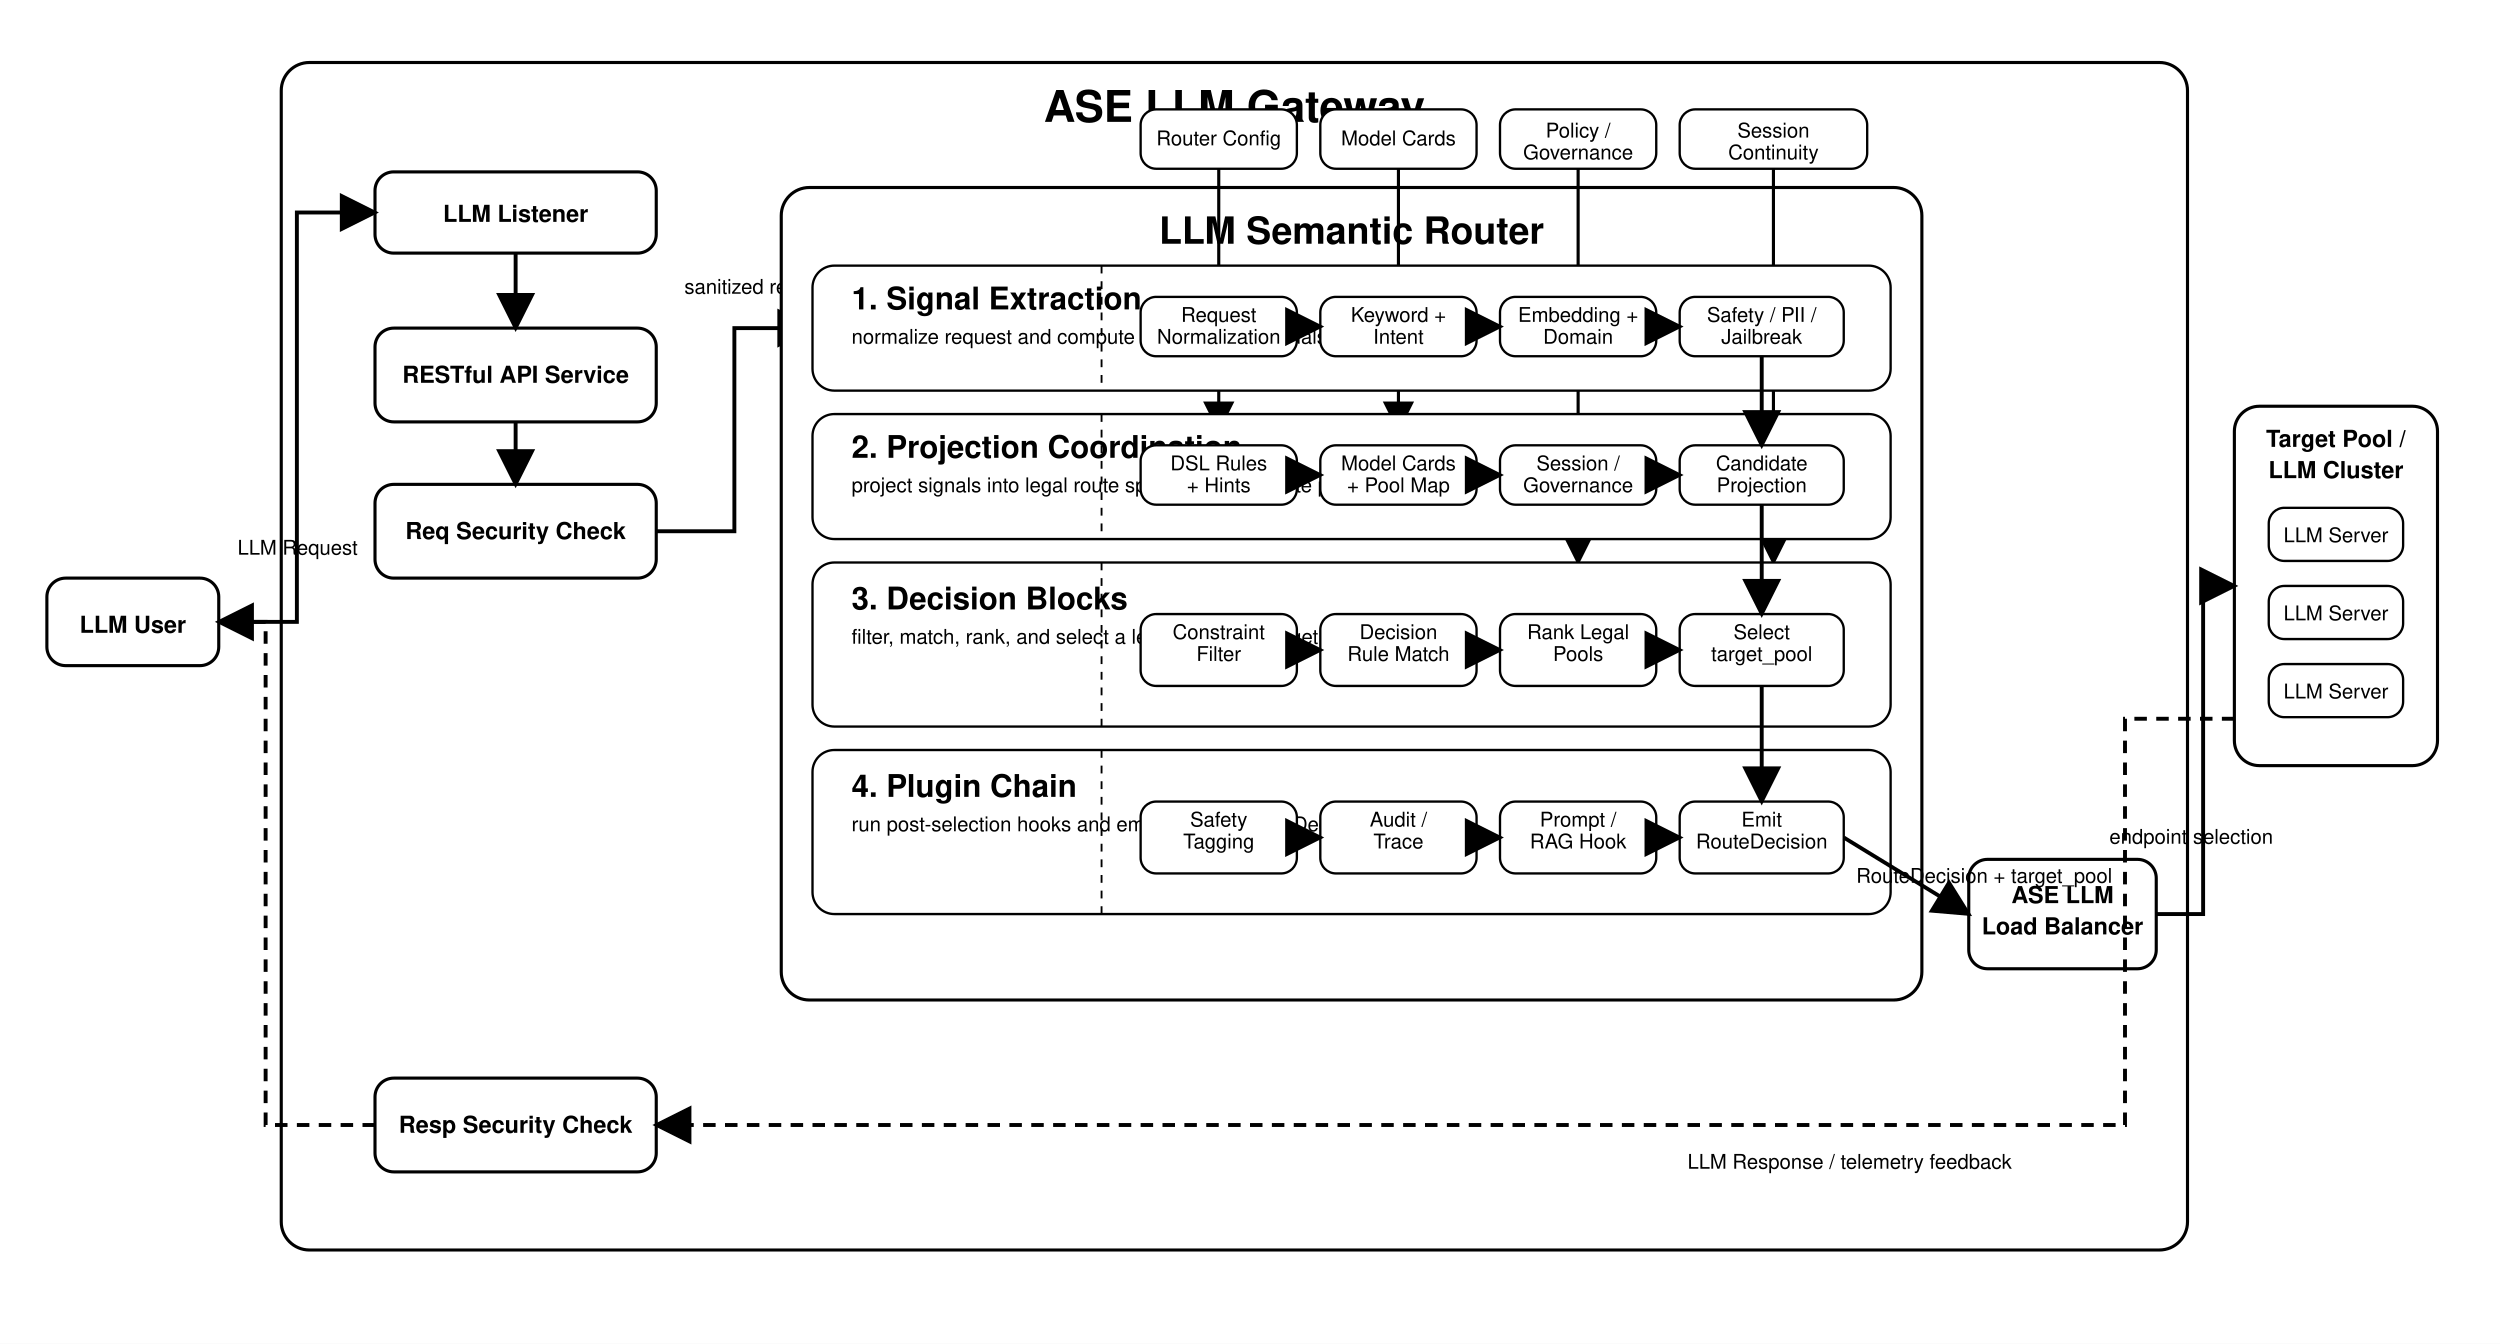
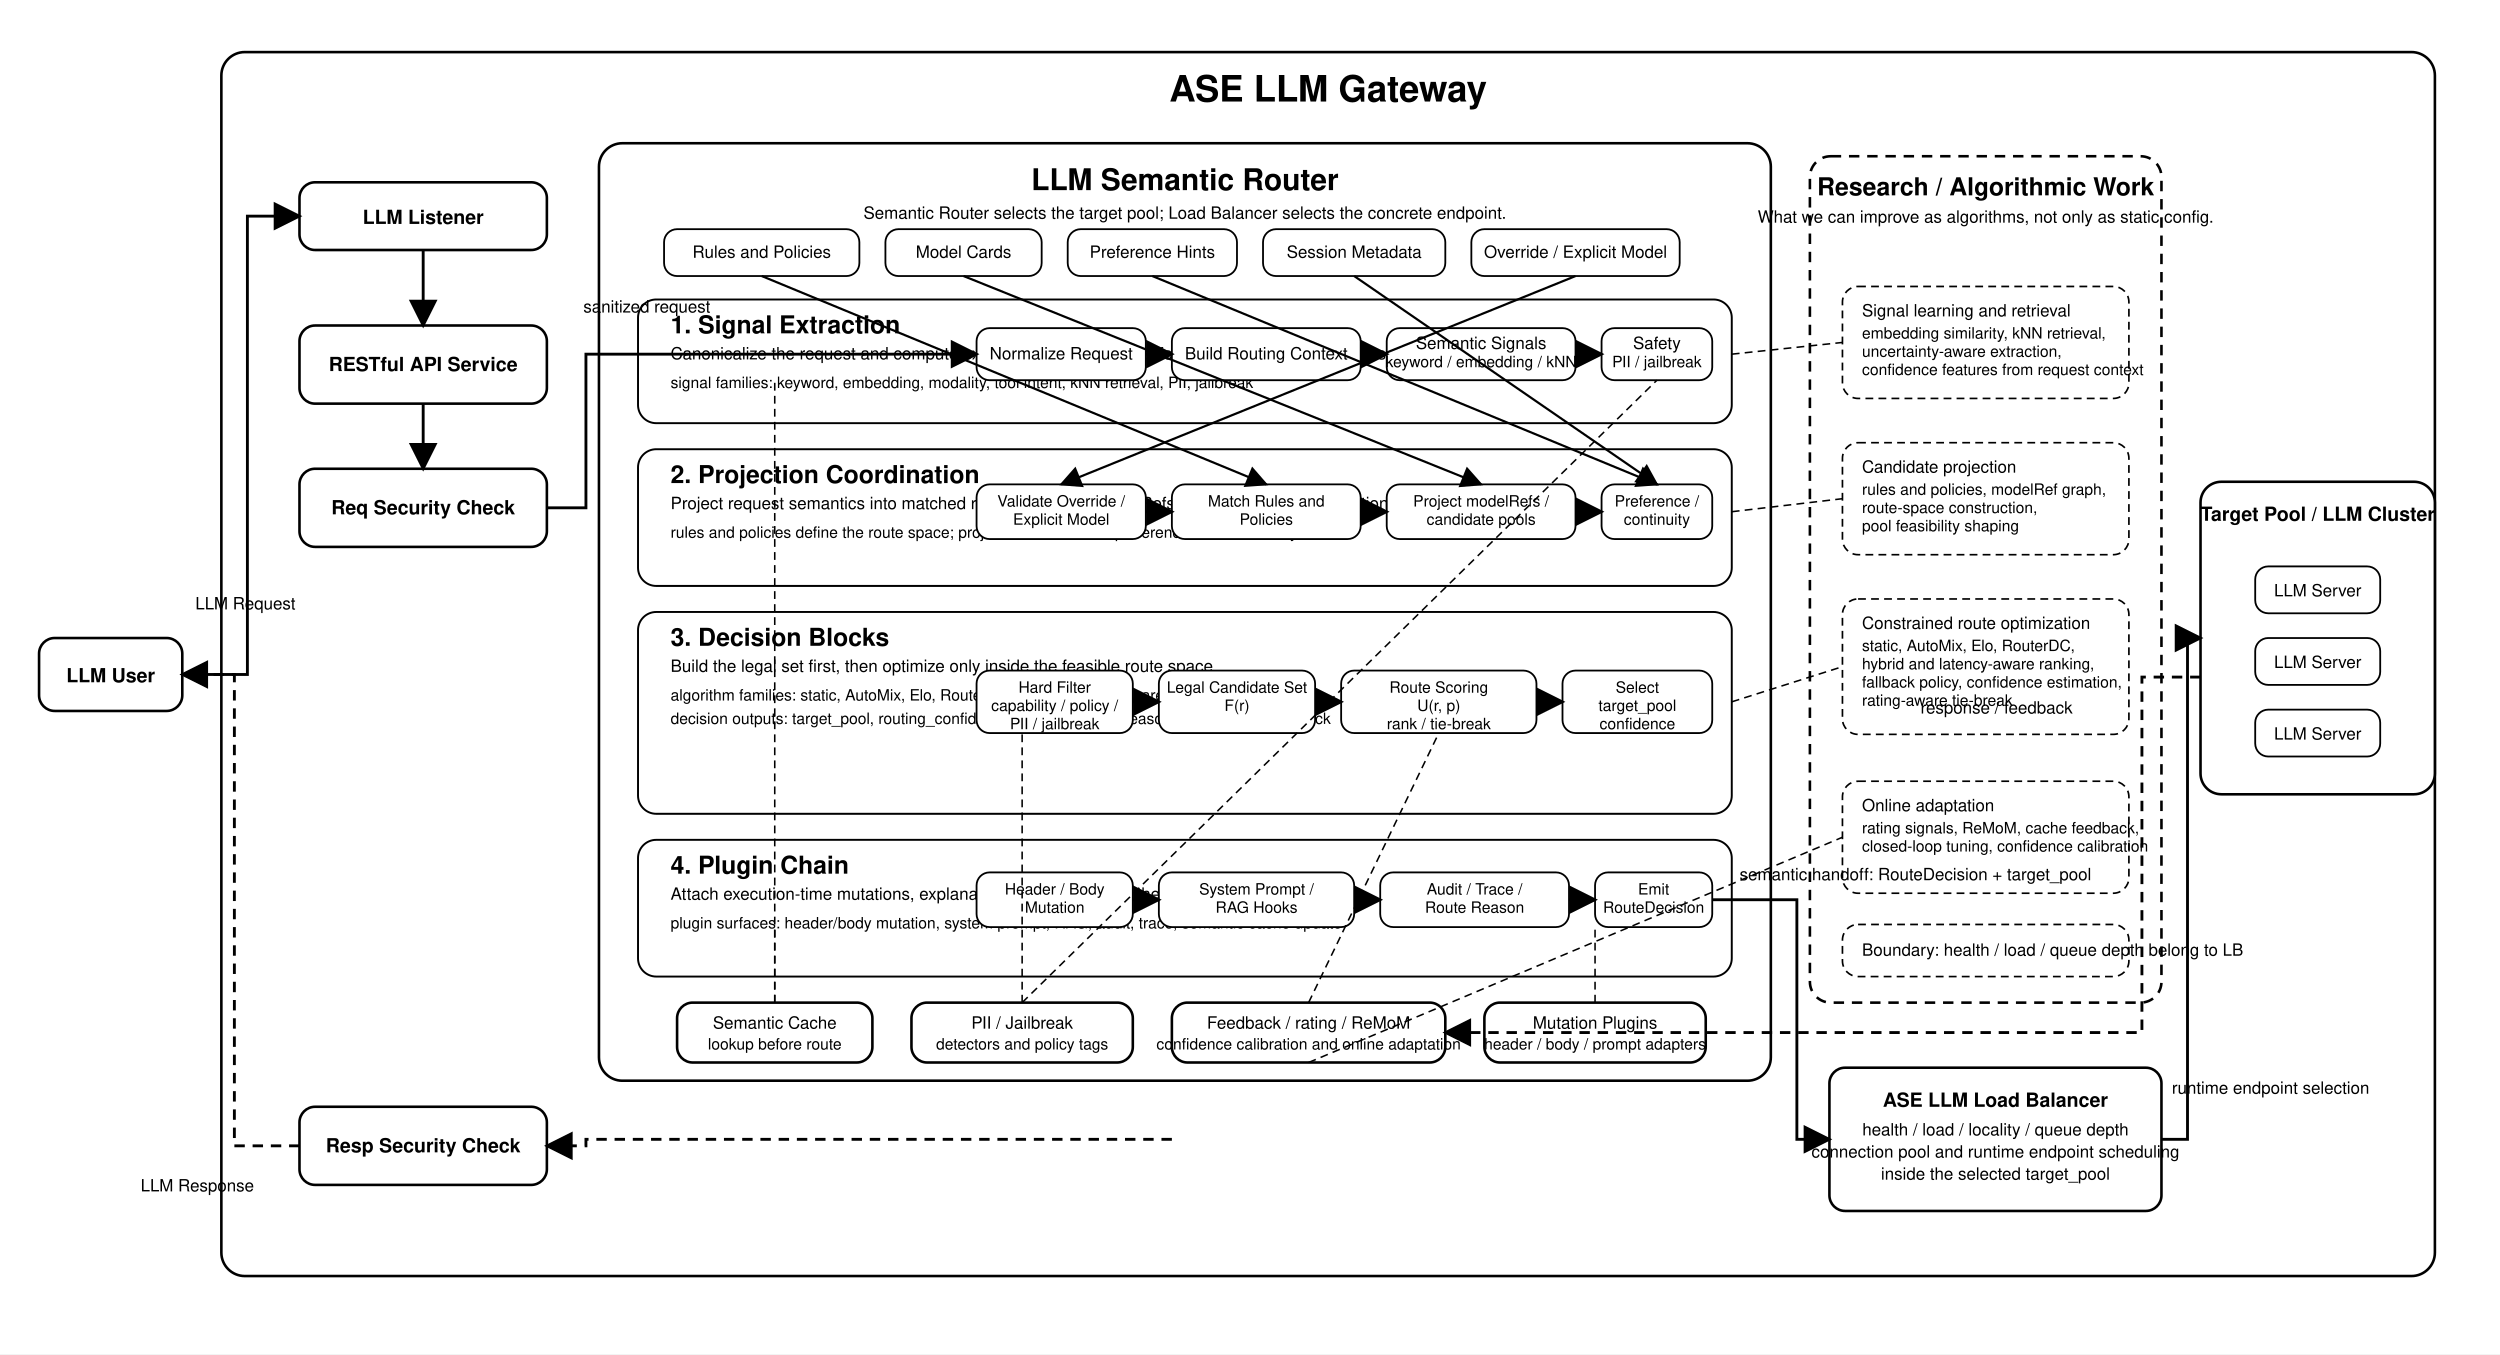
- <svg xmlns="http://www.w3.org/2000/svg" width="1600" height="860" viewBox="0 0 1600 860" version="1.1">
+ <svg xmlns="http://www.w3.org/2000/svg" width="1920" height="1040" viewBox="0 0 1920 1040" version="1.1">
  <defs>
    <style>
      .title { font-family: Helvetica, Arial, sans-serif; font-size: 28px; font-weight: 700; fill: #000000; }
-       .subtitle { font-family: Helvetica, Arial, sans-serif; font-size: 24px; font-weight: 700; fill: #000000; }
-       .section-title { font-family: Helvetica, Arial, sans-serif; font-size: 20px; font-weight: 700; fill: #000000; }
+       .subtitle { font-family: Helvetica, Arial, sans-serif; font-size: 23px; font-weight: 700; fill: #000000; }
+       .section { font-family: Helvetica, Arial, sans-serif; font-size: 19px; font-weight: 700; fill: #000000; }
      .label { font-family: Helvetica, Arial, sans-serif; font-size: 15px; font-weight: 600; fill: #000000; }
      .small { font-family: Helvetica, Arial, sans-serif; font-size: 13px; fill: #000000; }
+       .tiny { font-family: Helvetica, Arial, sans-serif; font-size: 12px; fill: #000000; }
      .box { fill: #ffffff; stroke: #000000; stroke-width: 2; }
-       .node { fill: #ffffff; stroke: #000000; stroke-width: 1.5; }
+       .router { fill: #ffffff; stroke: #000000; stroke-width: 2; }
      .band { fill: #ffffff; stroke: #000000; stroke-width: 1.5; }
-       .band-blue { fill: #ffffff; }
-       .band-teal { fill: #ffffff; }
-       .band-amber { fill: #ffffff; }
-       .band-green { fill: #ffffff; }
-       .config { fill: #ffffff; stroke: #000000; stroke-width: 1.5; }
-       .request { fill: none; stroke: #000000; stroke-width: 2.5; marker-end: url(#arrow-blue); }
-       .response { fill: none; stroke: #000000; stroke-width: 2.5; stroke-dasharray: 8 6; marker-end: url(#arrow-purple); }
-       .config-line { fill: none; stroke: #000000; stroke-width: 2; marker-end: url(#arrow-gray); }
-       .divider { fill: none; stroke: #000000; stroke-width: 1.2; stroke-dasharray: 5 5; }
+       .node { fill: #ffffff; stroke: #000000; stroke-width: 1.4; }
+       .research { fill: #ffffff; stroke: #000000; stroke-width: 2; stroke-dasharray: 8 6; }
+       .research-box { fill: #ffffff; stroke: #000000; stroke-width: 1.3; stroke-dasharray: 6 4; }
+       .request { fill: none; stroke: #000000; stroke-width: 2.2; marker-end: url(#arrow); }
+       .response { fill: none; stroke: #000000; stroke-width: 2.2; stroke-dasharray: 8 6; marker-end: url(#arrow); }
+       .config { fill: none; stroke: #000000; stroke-width: 1.7; marker-end: url(#arrow); }
+       .assist { fill: none; stroke: #000000; stroke-width: 1.2; stroke-dasharray: 6 4; }
    </style>
-     <marker id="arrow-blue" markerWidth="10" markerHeight="10" refX="9" refY="5" orient="auto" markerUnits="strokeWidth">
-       <path d="M 0 0 L 10 5 L 0 10 z" fill="#000000" />
-     </marker>
-     <marker id="arrow-purple" markerWidth="10" markerHeight="10" refX="9" refY="5" orient="auto" markerUnits="strokeWidth">
-       <path d="M 0 0 L 10 5 L 0 10 z" fill="#000000" />
-     </marker>
-     <marker id="arrow-gray" markerWidth="10" markerHeight="10" refX="9" refY="5" orient="auto" markerUnits="strokeWidth">
+     <marker id="arrow" markerWidth="10" markerHeight="10" refX="9" refY="5" orient="auto" markerUnits="strokeWidth">
      <path d="M 0 0 L 10 5 L 0 10 z" fill="#000000" />
    </marker>
  </defs>
-   <rect x="0" y="0" width="1600" height="860" fill="#ffffff" />
-   <rect x="180" y="40" width="1220" height="760" rx="18" class="box" />
-   <text x="790" y="78" text-anchor="middle" class="title">ASE LLM Gateway</text>
-   <rect x="30" y="370" width="110" height="56" rx="12" class="box" />
-   <text x="85" y="405" text-anchor="middle" class="label">LLM User</text>
-   <rect x="240" y="110" width="180" height="52" rx="12" class="box" />
-   <text x="330" y="142" text-anchor="middle" class="label">LLM Listener</text>
-   <rect x="240" y="210" width="180" height="60" rx="12" class="box" />
-   <text x="330" y="245" text-anchor="middle" class="label">RESTful API Service</text>
-   <rect x="240" y="310" width="180" height="60" rx="12" class="box" />
-   <text x="330" y="345" text-anchor="middle" class="label">Req Security Check</text>
-   <rect x="240" y="690" width="180" height="60" rx="12" class="box" />
-   <text x="330" y="725" text-anchor="middle" class="label">Resp Security Check</text>
-   <path d="M 140 398 L 190 398 L 190 136 L 240 136" class="request" />
-   <text x="152" y="355" class="small">LLM Request</text>
-   <path d="M 330 162 L 330 210" class="request" />
-   <path d="M 330 270 L 330 310" class="request" />
-   <path d="M 420 340 L 470 340 L 470 210 L 520 210" class="request" />
-   <text x="438" y="188" class="small">sanitized request</text>
-   <rect x="500" y="120" width="730" height="520" rx="18" class="box" fill="#ffffff" />
-   <text x="865" y="156" text-anchor="middle" class="subtitle">LLM Semantic Router</text>
-   <rect x="730" y="70" width="100" height="38" rx="10" class="config" />
-   <text x="780" y="93" text-anchor="middle" class="small">Router Config</text>
-   <rect x="845" y="70" width="100" height="38" rx="10" class="config" />
-   <text x="895" y="93" text-anchor="middle" class="small">Model Cards</text>
-   <rect x="960" y="70" width="100" height="38" rx="10" class="config" />
-   <text x="1010" y="88" text-anchor="middle" class="small">Policy /</text>
-   <text x="1010" y="102" text-anchor="middle" class="small">Governance</text>
-   <rect x="1075" y="70" width="120" height="38" rx="10" class="config" />
-   <text x="1135" y="88" text-anchor="middle" class="small">Session</text>
-   <text x="1135" y="102" text-anchor="middle" class="small">Continuity</text>
-   <path d="M 780 108 L 780 275" class="config-line" />
-   <path d="M 895 108 L 895 275" class="config-line" />
-   <path d="M 1010 108 L 1010 360" class="config-line" />
-   <path d="M 1135 108 L 1135 360" class="config-line" />
-   <rect x="520" y="170" width="690" height="80" rx="14" class="band band-blue" />
-   <line x1="705" y1="170" x2="705" y2="250" class="divider" />
-   <text x="545" y="198" class="section-title">1. Signal Extraction</text>
-   <text x="545" y="220" class="small">normalize request and compute typed routing signals</text>
-   <rect x="730" y="190" width="100" height="38" rx="10" class="node" />
-   <text x="780" y="206" text-anchor="middle" class="small">Request</text>
-   <text x="780" y="220" text-anchor="middle" class="small">Normalization</text>
-   <rect x="845" y="190" width="100" height="38" rx="10" class="node" />
-   <text x="895" y="206" text-anchor="middle" class="small">Keyword +</text>
-   <text x="895" y="220" text-anchor="middle" class="small">Intent</text>
-   <rect x="960" y="190" width="100" height="38" rx="10" class="node" />
-   <text x="1010" y="206" text-anchor="middle" class="small">Embedding +</text>
-   <text x="1010" y="220" text-anchor="middle" class="small">Domain</text>
-   <rect x="1075" y="190" width="105" height="38" rx="10" class="node" />
-   <text x="1127.5" y="206" text-anchor="middle" class="small">Safety / PII /</text>
-   <text x="1127.5" y="220" text-anchor="middle" class="small">Jailbreak</text>
-   <path d="M 830 209 L 845 209" class="request" />
-   <path d="M 945 209 L 960 209" class="request" />
-   <path d="M 1060 209 L 1075 209" class="request" />
-   <rect x="520" y="265" width="690" height="80" rx="14" class="band band-teal" />
-   <line x1="705" y1="265" x2="705" y2="345" class="divider" />
-   <text x="545" y="293" class="section-title">2. Projection Coordination</text>
-   <text x="545" y="315" class="small">project signals into legal route space and candidate pools</text>
-   <rect x="730" y="285" width="100" height="38" rx="10" class="node" />
-   <text x="780" y="301" text-anchor="middle" class="small">DSL Rules</text>
-   <text x="780" y="315" text-anchor="middle" class="small">+ Hints</text>
-   <rect x="845" y="285" width="100" height="38" rx="10" class="node" />
-   <text x="895" y="301" text-anchor="middle" class="small">Model Cards</text>
-   <text x="895" y="315" text-anchor="middle" class="small">+ Pool Map</text>
-   <rect x="960" y="285" width="100" height="38" rx="10" class="node" />
-   <text x="1010" y="301" text-anchor="middle" class="small">Session /</text>
-   <text x="1010" y="315" text-anchor="middle" class="small">Governance</text>
-   <rect x="1075" y="285" width="105" height="38" rx="10" class="node" />
-   <text x="1127.5" y="301" text-anchor="middle" class="small">Candidate</text>
-   <text x="1127.5" y="315" text-anchor="middle" class="small">Projection</text>
-   <path d="M 830 304 L 845 304" class="request" />
-   <path d="M 945 304 L 960 304" class="request" />
-   <path d="M 1060 304 L 1075 304" class="request" />
-   <path d="M 1127.5 228 L 1127.5 285" class="request" />
-   <rect x="520" y="360" width="690" height="105" rx="14" class="band band-amber" />
-   <line x1="705" y1="360" x2="705" y2="465" class="divider" />
-   <text x="545" y="390" class="section-title">3. Decision Blocks</text>
-   <text x="545" y="412" class="small">filter, match, rank, and select a legal semantic target</text>
-   <rect x="730" y="393" width="100" height="46" rx="10" class="node" />
-   <text x="780" y="409" text-anchor="middle" class="small">Constraint</text>
-   <text x="780" y="423" text-anchor="middle" class="small">Filter</text>
-   <rect x="845" y="393" width="100" height="46" rx="10" class="node" />
-   <text x="895" y="409" text-anchor="middle" class="small">Decision</text>
-   <text x="895" y="423" text-anchor="middle" class="small">Rule Match</text>
-   <rect x="960" y="393" width="100" height="46" rx="10" class="node" />
-   <text x="1010" y="409" text-anchor="middle" class="small">Rank Legal</text>
-   <text x="1010" y="423" text-anchor="middle" class="small">Pools</text>
-   <rect x="1075" y="393" width="105" height="46" rx="10" class="node" />
-   <text x="1127.5" y="409" text-anchor="middle" class="small">Select</text>
-   <text x="1127.5" y="423" text-anchor="middle" class="small">target_pool</text>
-   <path d="M 830 416 L 845 416" class="request" />
-   <path d="M 945 416 L 960 416" class="request" />
-   <path d="M 1060 416 L 1075 416" class="request" />
-   <path d="M 1127.5 323 L 1127.5 393" class="request" />
-   <rect x="520" y="480" width="690" height="105" rx="14" class="band band-green" />
-   <line x1="705" y1="480" x2="705" y2="585" class="divider" />
-   <text x="545" y="510" class="section-title">4. Plugin Chain</text>
-   <text x="545" y="532" class="small">run post-selection hooks and emit a formal RouteDecision</text>
-   <rect x="730" y="513" width="100" height="46" rx="10" class="node" />
-   <text x="780" y="529" text-anchor="middle" class="small">Safety</text>
-   <text x="780" y="543" text-anchor="middle" class="small">Tagging</text>
-   <rect x="845" y="513" width="100" height="46" rx="10" class="node" />
-   <text x="895" y="529" text-anchor="middle" class="small">Audit /</text>
-   <text x="895" y="543" text-anchor="middle" class="small">Trace</text>
-   <rect x="960" y="513" width="100" height="46" rx="10" class="node" />
-   <text x="1010" y="529" text-anchor="middle" class="small">Prompt /</text>
-   <text x="1010" y="543" text-anchor="middle" class="small">RAG Hook</text>
-   <rect x="1075" y="513" width="105" height="46" rx="10" class="node" />
-   <text x="1127.5" y="529" text-anchor="middle" class="small">Emit</text>
-   <text x="1127.5" y="543" text-anchor="middle" class="small">RouteDecision</text>
-   <path d="M 830 536 L 845 536" class="request" />
-   <path d="M 945 536 L 960 536" class="request" />
-   <path d="M 1060 536 L 1075 536" class="request" />
-   <path d="M 1127.5 439 L 1127.5 513" class="request" />
-   <rect x="1260" y="550" width="120" height="70" rx="12" class="box" />
-   <text x="1320" y="578" text-anchor="middle" class="label">ASE LLM</text>
-   <text x="1320" y="598" text-anchor="middle" class="label">Load Balancer</text>
-   <path d="M 1180 536 L 1260 585" class="request" />
-   <text x="1188" y="565" class="small">RouteDecision + target_pool</text>
-   <rect x="1430" y="260" width="130" height="230" rx="16" class="box" />
-   <text x="1495" y="286" text-anchor="middle" class="label">Target Pool /</text>
-   <text x="1495" y="306" text-anchor="middle" class="label">LLM Cluster</text>
-   <rect x="1452" y="325" width="86" height="34" rx="10" class="node" />
-   <text x="1495" y="347" text-anchor="middle" class="small">LLM Server</text>
-   <rect x="1452" y="375" width="86" height="34" rx="10" class="node" />
-   <text x="1495" y="397" text-anchor="middle" class="small">LLM Server</text>
-   <rect x="1452" y="425" width="86" height="34" rx="10" class="node" />
-   <text x="1495" y="447" text-anchor="middle" class="small">LLM Server</text>
-   <path d="M 1380 585 L 1410 585 L 1410 375 L 1430 375" class="request" />
-   <text x="1350" y="540" class="small">endpoint selection</text>
-   <path d="M 1430 460 L 1360 460 L 1360 720 L 420 720" class="response" />
-   <path d="M 240 720 L 170 720 L 170 398 L 140 398" class="response" />
-   <text x="1080" y="748" class="small">LLM Response / telemetry feedback</text>
+   <rect x="0" y="0" width="1920" height="1040" fill="#ffffff" />
+   <rect x="170" y="40" width="1700" height="940" rx="18" class="box" />
+   <text x="1020" y="78" text-anchor="middle" class="title">ASE LLM Gateway</text>
+   <rect x="30" y="490" width="110" height="56" rx="12" class="box" />
+   <text x="85" y="524" text-anchor="middle" class="label">LLM User</text>
+   <rect x="230" y="140" width="190" height="52" rx="12" class="box" />
+   <text x="325" y="172" text-anchor="middle" class="label">LLM Listener</text>
+   <rect x="230" y="250" width="190" height="60" rx="12" class="box" />
+   <text x="325" y="285" text-anchor="middle" class="label">RESTful API Service</text>
+   <rect x="230" y="360" width="190" height="60" rx="12" class="box" />
+   <text x="325" y="395" text-anchor="middle" class="label">Req Security Check</text>
+   <rect x="230" y="850" width="190" height="60" rx="12" class="box" />
+   <text x="325" y="885" text-anchor="middle" class="label">Resp Security Check</text>
+   <path d="M 140 518 L 190 518 L 190 166 L 230 166" class="request" />
+   <text x="150" y="468" class="small">LLM Request</text>
+   <path d="M 325 192 L 325 250" class="request" />
+   <path d="M 325 310 L 325 360" class="request" />
+   <rect x="460" y="110" width="900" height="720" rx="18" class="router" />
+   <text x="910" y="146" text-anchor="middle" class="subtitle">LLM Semantic Router</text>
+   <text x="910" y="168" text-anchor="middle" class="small">Semantic Router selects the target pool; Load Balancer selects the concrete endpoint.</text>
+   <rect x="510" y="176" width="150" height="36" rx="10" class="node" />
+   <text x="585" y="198" text-anchor="middle" class="small">Rules and Policies</text>
+   <rect x="680" y="176" width="120" height="36" rx="10" class="node" />
+   <text x="740" y="198" text-anchor="middle" class="small">Model Cards</text>
+   <rect x="820" y="176" width="130" height="36" rx="10" class="node" />
+   <text x="885" y="198" text-anchor="middle" class="small">Preference Hints</text>
+   <rect x="970" y="176" width="140" height="36" rx="10" class="node" />
+   <text x="1040" y="198" text-anchor="middle" class="small">Session Metadata</text>
+   <rect x="1130" y="176" width="160" height="36" rx="10" class="node" />
+   <text x="1210" y="198" text-anchor="middle" class="small">Override / Explicit Model</text>
+   <rect x="490" y="230" width="840" height="95" rx="14" class="band" />
+   <text x="515" y="256" class="section">1. Signal Extraction</text>
+   <text x="515" y="276" class="small">Canonicalize the request and compute explicit routing features before semantic selection begins.</text>
+   <text x="515" y="298" class="tiny">signal families: keyword, embedding, modality, tool intent, kNN retrieval, PII, jailbreak</text>
+   <rect x="750" y="252" width="130" height="40" rx="10" class="node" />
+   <text x="815" y="276" text-anchor="middle" class="small">Normalize Request</text>
+   <rect x="900" y="252" width="145" height="40" rx="10" class="node" />
+   <text x="972.5" y="276" text-anchor="middle" class="small">Build Routing Context</text>
+   <rect x="1065" y="252" width="145" height="40" rx="10" class="node" />
+   <text x="1137.5" y="268" text-anchor="middle" class="small">Semantic Signals</text>
+   <text x="1137.5" y="282" text-anchor="middle" class="tiny">keyword / embedding / kNN</text>
+   <rect x="1230" y="252" width="85" height="40" rx="10" class="node" />
+   <text x="1272.5" y="268" text-anchor="middle" class="small">Safety</text>
+   <text x="1272.5" y="282" text-anchor="middle" class="tiny">PII / jailbreak</text>
+   <path d="M 420 390 L 450 390 L 450 272 L 750 272" class="request" />
+   <text x="448" y="240" class="small">sanitized request</text>
+   <path d="M 880 272 L 900 272" class="request" />
+   <path d="M 1045 272 L 1065 272" class="request" />
+   <path d="M 1210 272 L 1230 272" class="request" />
+   <rect x="490" y="345" width="840" height="105" rx="14" class="band" />
+   <text x="515" y="371" class="section">2. Projection Coordination</text>
+   <text x="515" y="391" class="small">Project request semantics into matched rules, candidate modelRefs, and legal target-pool options.</text>
+   <text x="515" y="413" class="tiny">rules and policies define the route space; projection coordinates preferences and continuity</text>
+   <rect x="750" y="372" width="130" height="42" rx="10" class="node" />
+   <text x="815" y="389" text-anchor="middle" class="tiny">Validate Override /</text>
+   <text x="815" y="403" text-anchor="middle" class="tiny">Explicit Model</text>
+   <rect x="900" y="372" width="145" height="42" rx="10" class="node" />
+   <text x="972.5" y="389" text-anchor="middle" class="tiny">Match Rules and</text>
+   <text x="972.5" y="403" text-anchor="middle" class="tiny">Policies</text>
+   <rect x="1065" y="372" width="145" height="42" rx="10" class="node" />
+   <text x="1137.5" y="389" text-anchor="middle" class="tiny">Project modelRefs /</text>
+   <text x="1137.5" y="403" text-anchor="middle" class="tiny">candidate pools</text>
+   <rect x="1230" y="372" width="85" height="42" rx="10" class="node" />
+   <text x="1272.5" y="389" text-anchor="middle" class="tiny">Preference /</text>
+   <text x="1272.5" y="403" text-anchor="middle" class="tiny">continuity</text>
+   <path d="M 585 212 L 972.5 372" class="config" />
+   <path d="M 740 212 L 1137.5 372" class="config" />
+   <path d="M 885 212 L 1272.5 372" class="config" />
+   <path d="M 1040 212 L 1272.5 372" class="config" />
+   <path d="M 1210 212 L 815 372" class="config" />
+   <path d="M 880 393 L 900 393" class="request" />
+   <path d="M 1045 393 L 1065 393" class="request" />
+   <path d="M 1210 393 L 1230 393" class="request" />
+   <rect x="490" y="470" width="840" height="155" rx="14" class="band" />
+   <text x="515" y="496" class="section">3. Decision Blocks</text>
+   <text x="515" y="516" class="small">Build the legal set first, then optimize only inside the feasible route space.</text>
+   <text x="515" y="538" class="tiny">algorithm families: static, AutoMix, Elo, RouterDC, hybrid, latency-aware</text>
+   <text x="515" y="556" class="tiny">decision outputs: target_pool, routing_confidence, fallback, route_reason, rating-ready feedback</text>
+   <rect x="750" y="515" width="120" height="48" rx="10" class="node" />
+   <text x="810" y="532" text-anchor="middle" class="tiny">Hard Filter</text>
+   <text x="810" y="546" text-anchor="middle" class="tiny">capability / policy /</text>
+   <text x="810" y="560" text-anchor="middle" class="tiny">PII / jailbreak</text>
+   <rect x="890" y="515" width="120" height="48" rx="10" class="node" />
+   <text x="950" y="532" text-anchor="middle" class="tiny">Legal Candidate Set</text>
+   <text x="950" y="546" text-anchor="middle" class="tiny">F(r)</text>
+   <rect x="1030" y="515" width="150" height="48" rx="10" class="node" />
+   <text x="1105" y="532" text-anchor="middle" class="tiny">Route Scoring</text>
+   <text x="1105" y="546" text-anchor="middle" class="tiny">U(r, p)</text>
+   <text x="1105" y="560" text-anchor="middle" class="tiny">rank / tie-break</text>
+   <rect x="1200" y="515" width="115" height="48" rx="10" class="node" />
+   <text x="1257.5" y="532" text-anchor="middle" class="tiny">Select</text>
+   <text x="1257.5" y="546" text-anchor="middle" class="tiny">target_pool</text>
+   <text x="1257.5" y="560" text-anchor="middle" class="tiny">confidence</text>
+   <path d="M 870 539 L 890 539" class="request" />
+   <path d="M 1010 539 L 1030 539" class="request" />
+   <path d="M 1180 539 L 1200 539" class="request" />
+   <rect x="490" y="645" width="840" height="105" rx="14" class="band" />
+   <text x="515" y="671" class="section">4. Plugin Chain</text>
+   <text x="515" y="691" class="small">Attach execution-time mutations, explanation, traceability, and the formal handoff object.</text>
+   <text x="515" y="713" class="tiny">plugin surfaces: header/body mutation, system prompt, RAG, audit, trace, semantic cache update</text>
+   <rect x="750" y="670" width="120" height="42" rx="10" class="node" />
+   <text x="810" y="687" text-anchor="middle" class="tiny">Header / Body</text>
+   <text x="810" y="701" text-anchor="middle" class="tiny">Mutation</text>
+   <rect x="890" y="670" width="150" height="42" rx="10" class="node" />
+   <text x="965" y="687" text-anchor="middle" class="tiny">System Prompt /</text>
+   <text x="965" y="701" text-anchor="middle" class="tiny">RAG Hooks</text>
+   <rect x="1060" y="670" width="145" height="42" rx="10" class="node" />
+   <text x="1132.5" y="687" text-anchor="middle" class="tiny">Audit / Trace /</text>
+   <text x="1132.5" y="701" text-anchor="middle" class="tiny">Route Reason</text>
+   <rect x="1225" y="670" width="90" height="42" rx="10" class="node" />
+   <text x="1270" y="687" text-anchor="middle" class="tiny">Emit</text>
+   <text x="1270" y="701" text-anchor="middle" class="tiny">RouteDecision</text>
+   <path d="M 870 691 L 890 691" class="request" />
+   <path d="M 1040 691 L 1060 691" class="request" />
+   <path d="M 1205 691 L 1225 691" class="request" />
+   <rect x="520" y="770" width="150" height="46" rx="12" class="box" />
+   <text x="595" y="790" text-anchor="middle" class="small">Semantic Cache</text>
+   <text x="595" y="806" text-anchor="middle" class="tiny">lookup before route</text>
+   <rect x="700" y="770" width="170" height="46" rx="12" class="box" />
+   <text x="785" y="790" text-anchor="middle" class="small">PII / Jailbreak</text>
+   <text x="785" y="806" text-anchor="middle" class="tiny">detectors and policy tags</text>
+   <rect x="900" y="770" width="210" height="46" rx="12" class="box" />
+   <text x="1005" y="790" text-anchor="middle" class="small">Feedback / rating / ReMoM</text>
+   <text x="1005" y="806" text-anchor="middle" class="tiny">confidence calibration and online adaptation</text>
+   <rect x="1140" y="770" width="170" height="46" rx="12" class="box" />
+   <text x="1225" y="790" text-anchor="middle" class="small">Mutation Plugins</text>
+   <text x="1225" y="806" text-anchor="middle" class="tiny">header / body / prompt adapters</text>
+   <path d="M 595 770 L 595 292" class="assist" />
+   <path d="M 595 770 L 595 712" class="assist" />
+   <path d="M 785 770 L 785 563" class="assist" />
+   <path d="M 785 770 L 1272.5 292" class="assist" />
+   <path d="M 1005 770 L 1105 563" class="assist" />
+   <path d="M 1225 770 L 1225 712" class="assist" />
+   <rect x="1390" y="120" width="270" height="650" rx="16" class="research" />
+   <text x="1525" y="150" text-anchor="middle" class="section">Research / Algorithmic Work</text>
+   <text x="1525" y="171" text-anchor="middle" class="small">What we can improve as algorithms, not only as static config.</text>
+   <rect x="1415" y="220" width="220" height="86" rx="12" class="research-box" />
+   <text x="1430" y="243" class="small">Signal learning and retrieval</text>
+   <text x="1430" y="260" class="tiny">embedding similarity, kNN retrieval,</text>
+   <text x="1430" y="274" class="tiny">uncertainty-aware extraction,</text>
+   <text x="1430" y="288" class="tiny">confidence features from request context</text>
+   <rect x="1415" y="340" width="220" height="86" rx="12" class="research-box" />
+   <text x="1430" y="363" class="small">Candidate projection</text>
+   <text x="1430" y="380" class="tiny">rules and policies, modelRef graph,</text>
+   <text x="1430" y="394" class="tiny">route-space construction,</text>
+   <text x="1430" y="408" class="tiny">pool feasibility shaping</text>
+   <rect x="1415" y="460" width="220" height="104" rx="12" class="research-box" />
+   <text x="1430" y="483" class="small">Constrained route optimization</text>
+   <text x="1430" y="500" class="tiny">static, AutoMix, Elo, RouterDC,</text>
+   <text x="1430" y="514" class="tiny">hybrid and latency-aware ranking,</text>
+   <text x="1430" y="528" class="tiny">fallback policy, confidence estimation,</text>
+   <text x="1430" y="542" class="tiny">rating-aware tie-break</text>
+   <rect x="1415" y="600" width="220" height="86" rx="12" class="research-box" />
+   <text x="1430" y="623" class="small">Online adaptation</text>
+   <text x="1430" y="640" class="tiny">rating signals, ReMoM, cache feedback,</text>
+   <text x="1430" y="654" class="tiny">closed-loop tuning, confidence calibration</text>
+   <rect x="1415" y="710" width="220" height="40" rx="12" class="research-box" />
+   <text x="1430" y="734" class="small">Boundary: health / load / queue depth belong to LB</text>
+   <path d="M 1330 272 L 1415 263" class="assist" />
+   <path d="M 1330 393 L 1415 383" class="assist" />
+   <path d="M 1330 539 L 1415 512" class="assist" />
+   <path d="M 1005 816 L 1415 643" class="assist" />
+   <rect x="1405" y="820" width="255" height="110" rx="12" class="box" />
+   <text x="1532.5" y="850" text-anchor="middle" class="label">ASE LLM Load Balancer</text>
+   <text x="1532.5" y="872" text-anchor="middle" class="small">health / load / locality / queue depth</text>
+   <text x="1532.5" y="889" text-anchor="middle" class="small">connection pool and runtime endpoint scheduling</text>
+   <text x="1532.5" y="906" text-anchor="middle" class="small">inside the selected target_pool</text>
+   <path d="M 1315 691 L 1380 691 L 1380 875 L 1405 875" class="request" />
+   <text x="1336" y="676" class="small">semantic handoff: RouteDecision + target_pool</text>
+   <rect x="1690" y="370" width="180" height="240" rx="16" class="box" />
+   <text x="1780" y="400" text-anchor="middle" class="label">Target Pool / LLM Cluster</text>
+   <rect x="1732" y="435" width="96" height="36" rx="10" class="node" />
+   <text x="1780" y="458" text-anchor="middle" class="small">LLM Server</text>
+   <rect x="1732" y="490" width="96" height="36" rx="10" class="node" />
+   <text x="1780" y="513" text-anchor="middle" class="small">LLM Server</text>
+   <rect x="1732" y="545" width="96" height="36" rx="10" class="node" />
+   <text x="1780" y="568" text-anchor="middle" class="small">LLM Server</text>
+   <path d="M 1660 875 L 1680 875 L 1680 490 L 1690 490" class="request" />
+   <text x="1668" y="840" class="small">runtime endpoint selection</text>
+   <path d="M 1690 520 L 1645 520 L 1645 793 L 1110 793" class="response" />
+   <text x="1475" y="548" class="small">response / feedback</text>
+   <path d="M 900 875 L 450 875 L 450 880 L 420 880" class="response" />
+   <path d="M 230 880 L 180 880 L 180 518 L 140 518" class="response" />
+   <text x="108" y="915" class="small">LLM Response</text>
</svg>
